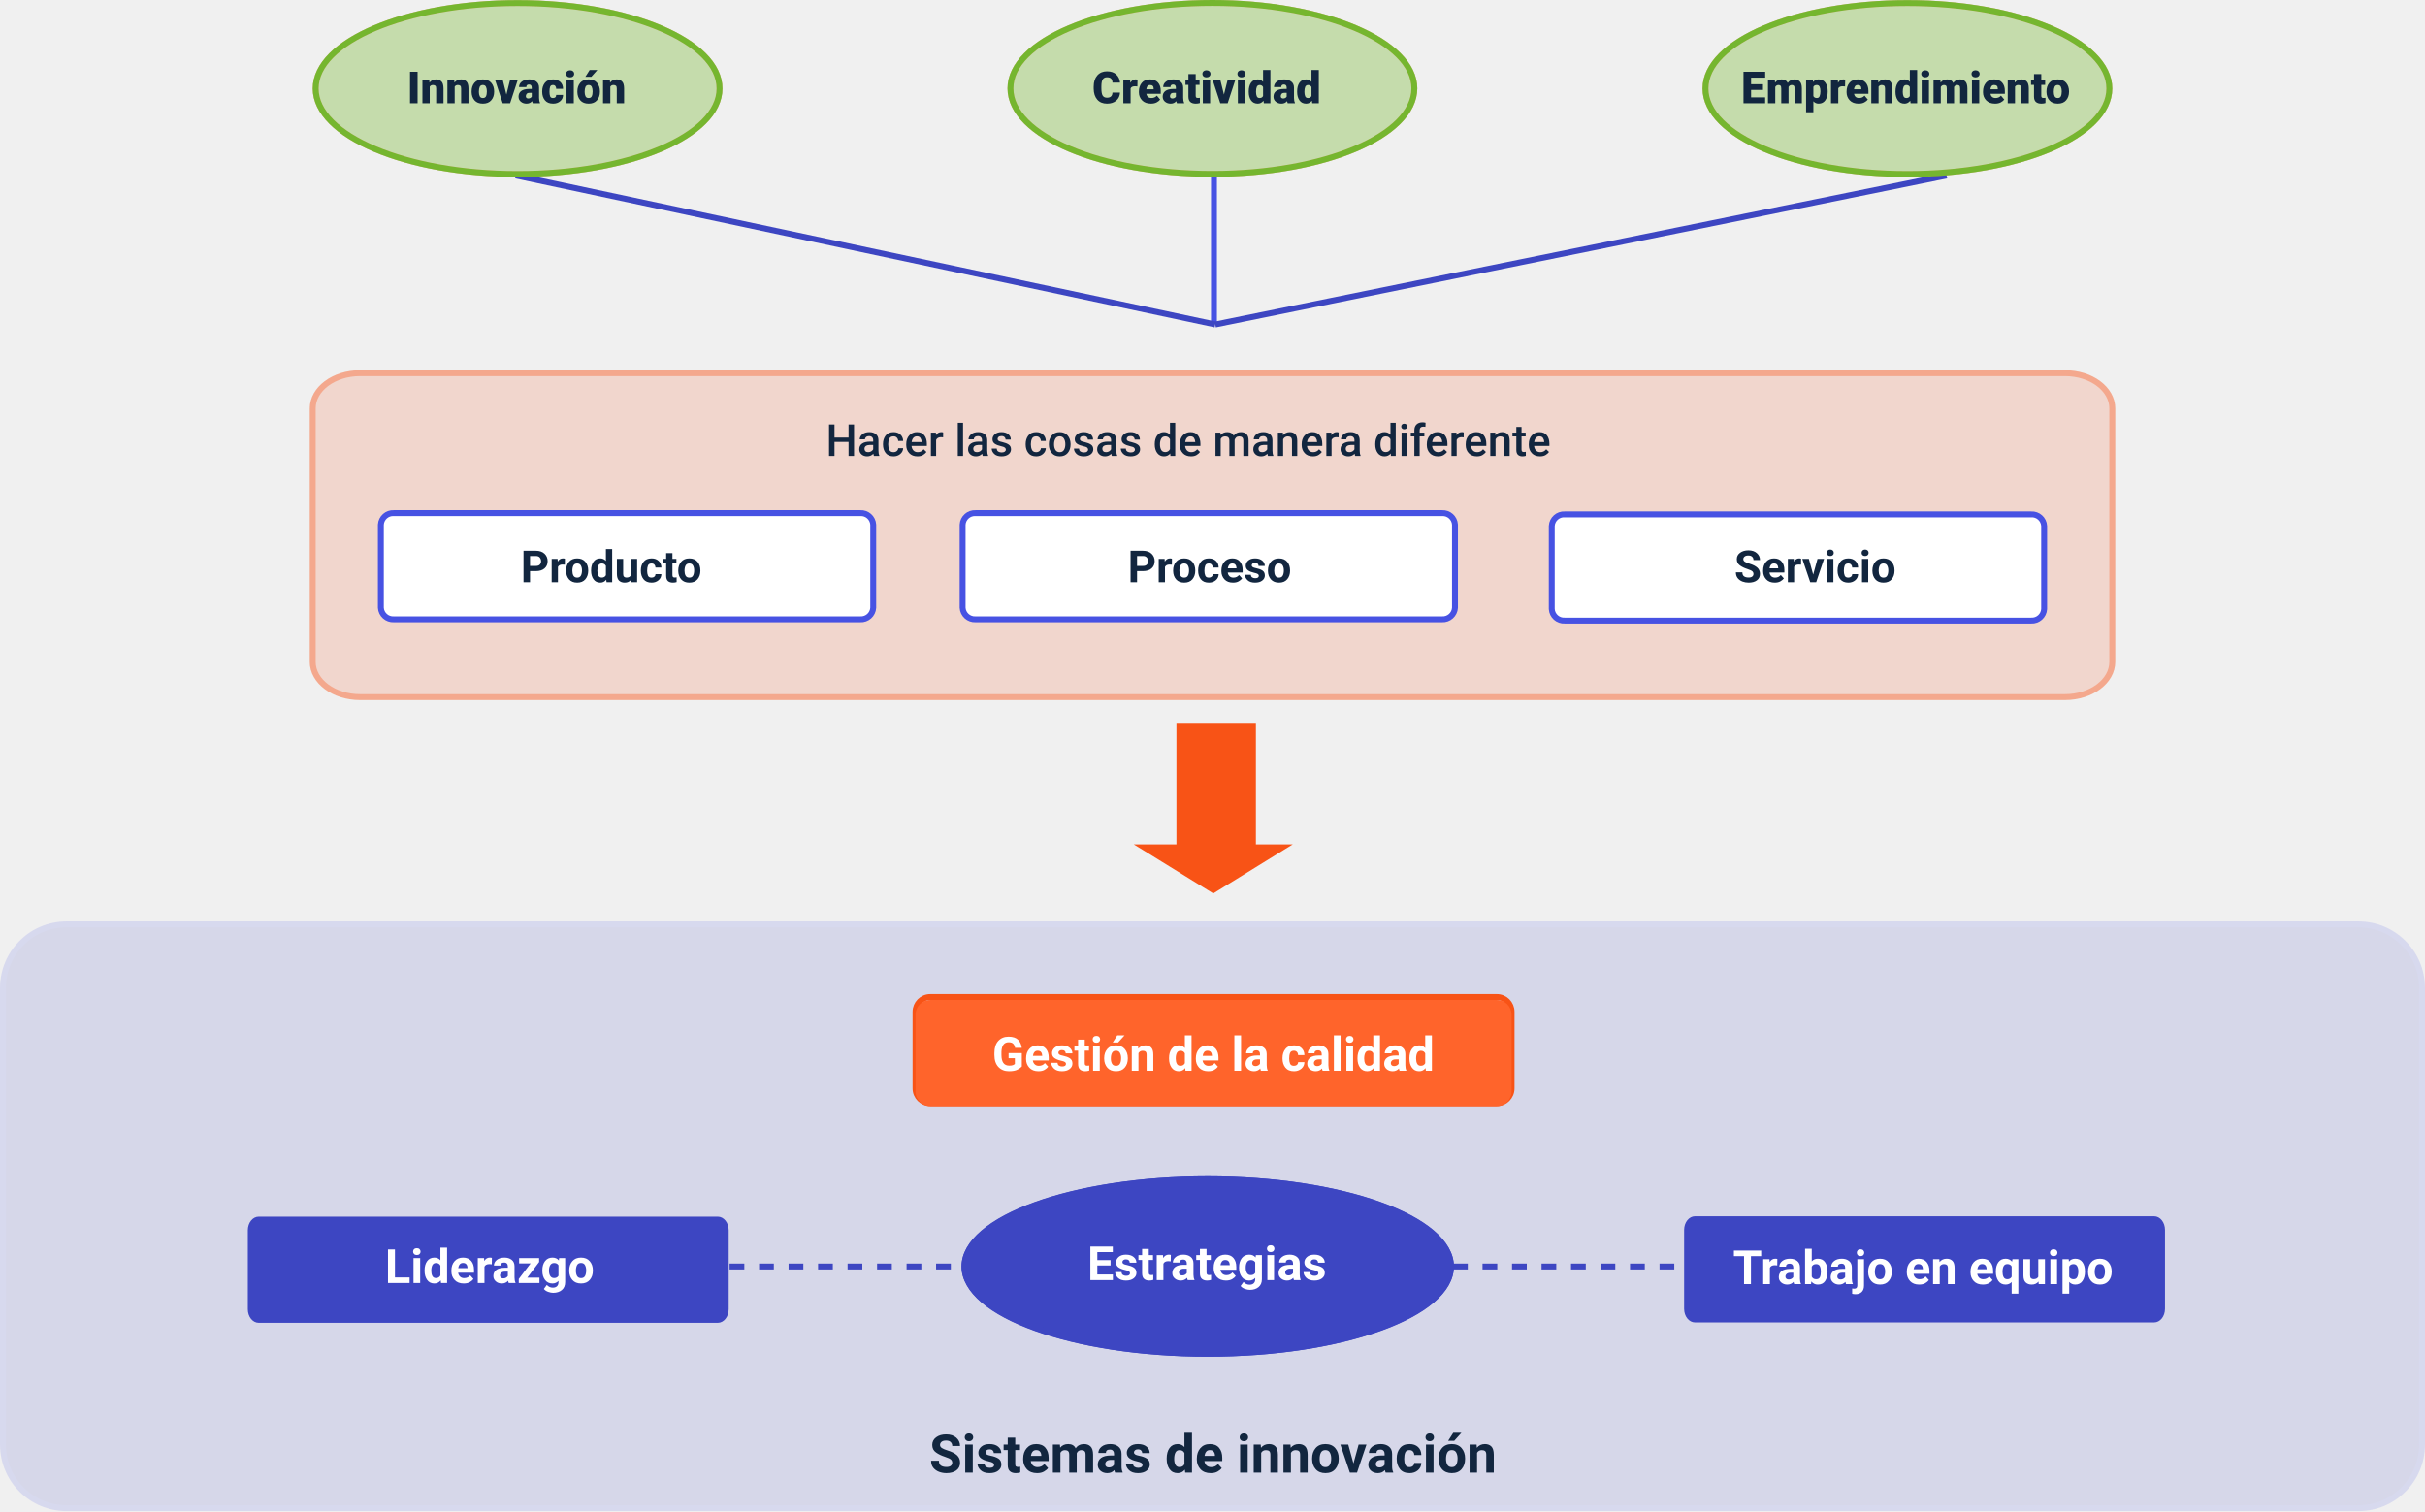
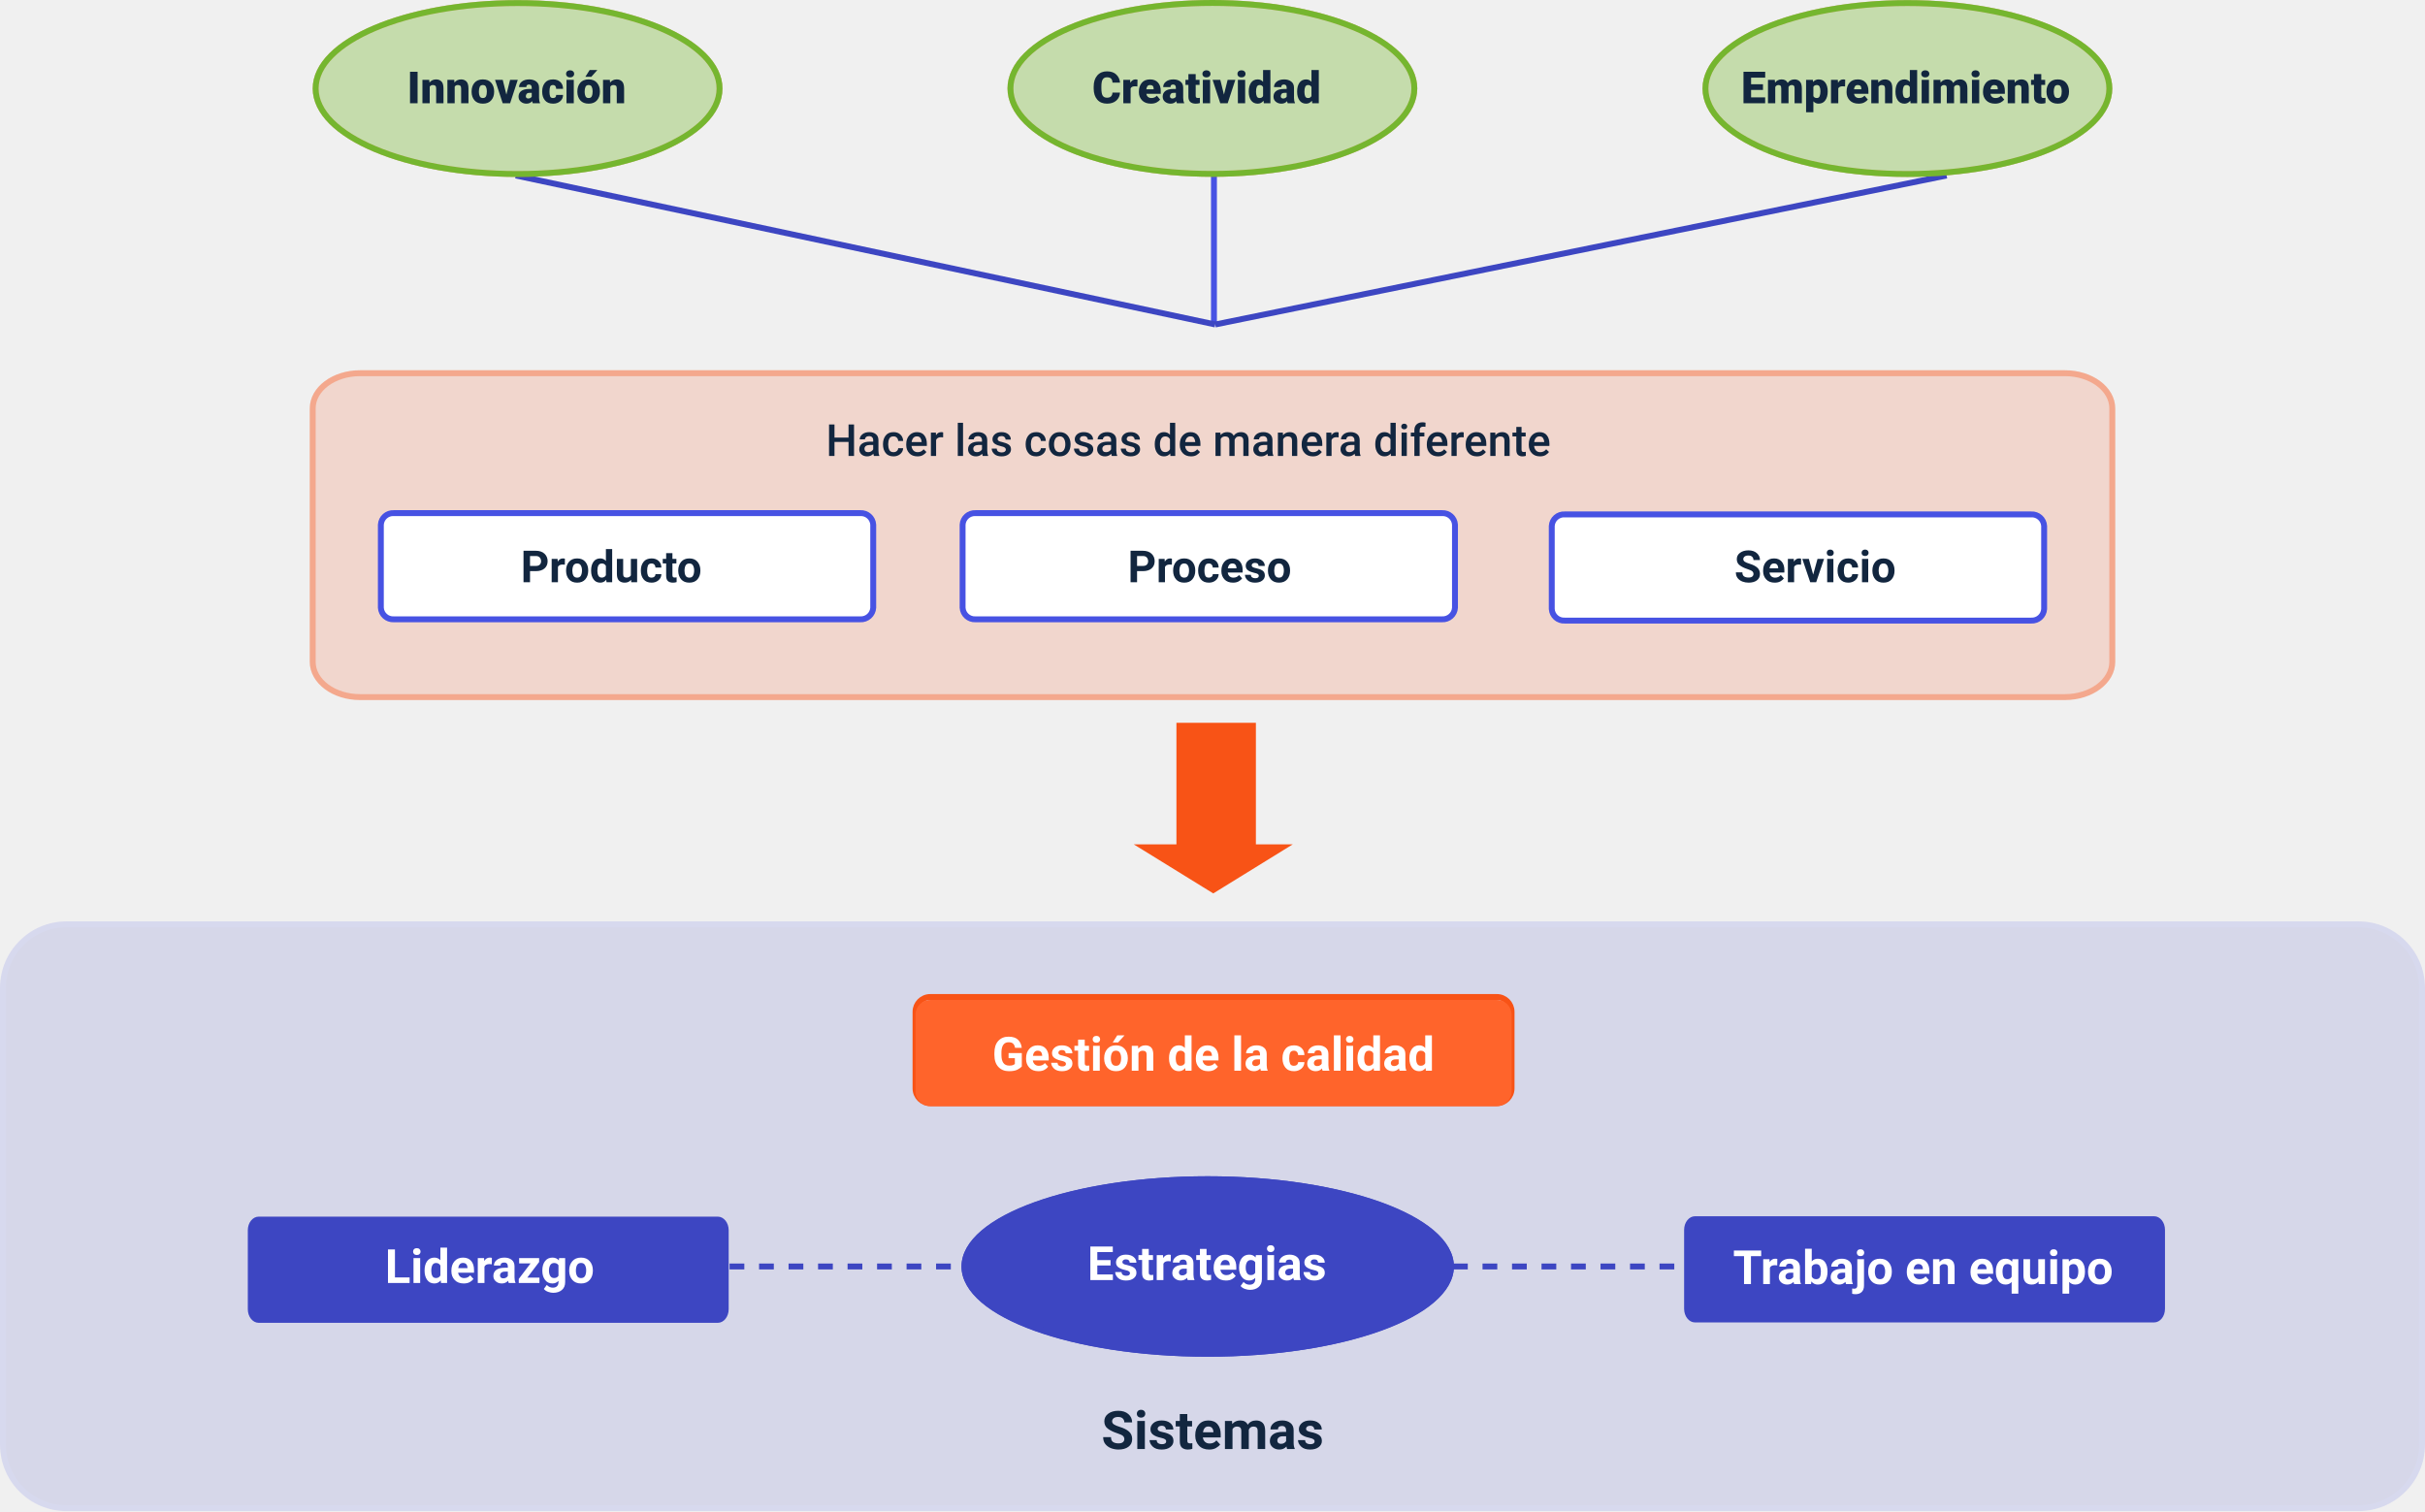
<svg xmlns="http://www.w3.org/2000/svg" width="822" height="512.299" viewBox="0 0 822 512.299">
-   <g id="Grupo_112767" data-name="Grupo 112767" transform="translate(-389 -373)">
+   <g id="Grupo_112867" data-name="Grupo 112867" transform="translate(-389 -373)">
    <path id="Trazado_160208" data-name="Trazado 160208" d="M55.667,23.425,41.209,0V9.976H0V34.911H41.209V46.85Z" transform="translate(823.685 619.044) rotate(90)" fill="#f85316" stroke="#f85316" stroke-miterlimit="10" stroke-width="2" />
    <line id="Línea_248" data-name="Línea 248" y2="50.604" transform="translate(800.493 431.988)" fill="#fff" stroke="#4752e3" stroke-miterlimit="10" stroke-width="2" />
    <g id="Grupo_112180" data-name="Grupo 112180" transform="translate(495 499.523)" opacity="0.163">
      <path id="Trazado_160205" data-name="Trazado 160205" d="M16.053,0H593.947C602.813,0,610,5.346,610,11.94V97.865c0,6.594-7.187,11.94-16.053,11.94H16.053C7.187,109.805,0,104.459,0,97.865V11.94C0,5.346,7.187,0,16.053,0Z" transform="translate(0)" fill="#f85316" stroke="#f85316" stroke-width="2" />
    </g>
    <text id="Hacer_las_cosas_de_manera_diferente" data-name="Hacer las cosas de manera diferente" transform="translate(668.928 527.578)" fill="#12263f" font-size="15" font-family="Roboto-Medium, Roboto" font-weight="500">
      <tspan x="0" y="0">Hacer las cosas de manera diferente</tspan>
    </text>
    <g id="Grupo_112177" data-name="Grupo 112177" transform="translate(518.097 546.959)">
      <path id="Trazado_160205-2" data-name="Trazado 160205" d="M4.392,0H162.512A4.174,4.174,0,0,1,166.9,3.915V32.085A4.174,4.174,0,0,1,162.512,36H4.392A4.174,4.174,0,0,1,0,32.085V3.915A4.174,4.174,0,0,1,4.392,0Z" fill="#fff" stroke="#4752e3" stroke-width="2" />
    </g>
    <g id="Grupo_112178" data-name="Grupo 112178" transform="translate(715.292 546.959)">
      <path id="Trazado_160205-3" data-name="Trazado 160205" d="M4.392,0H162.512A4.174,4.174,0,0,1,166.9,3.915V32.085A4.174,4.174,0,0,1,162.512,36H4.392A4.174,4.174,0,0,1,0,32.085V3.915A4.174,4.174,0,0,1,4.392,0Z" fill="#fff" stroke="#4752e3" stroke-width="2" />
    </g>
    <g id="Grupo_112179" data-name="Grupo 112179" transform="translate(915 547.392)">
      <path id="Trazado_160205-4" data-name="Trazado 160205" d="M4.392,0H162.512A4.174,4.174,0,0,1,166.9,3.915V32.085A4.174,4.174,0,0,1,162.512,36H4.392A4.174,4.174,0,0,1,0,32.085V3.915A4.174,4.174,0,0,1,4.392,0Z" fill="#fff" stroke="#4752e3" stroke-width="2" />
    </g>
    <text id="Producto" transform="translate(565.503 570.392)" fill="#12263f" font-size="15" font-family="Roboto-Bold, Roboto" font-weight="700">
      <tspan x="0" y="0">Producto</tspan>
    </text>
    <text id="Proceso" transform="translate(771.272 570.392)" fill="#12263f" font-size="15" font-family="Roboto-Bold, Roboto" font-weight="700">
      <tspan x="0" y="0">Proceso</tspan>
    </text>
    <text id="Servicio" transform="translate(976.89 570.392)" fill="#12263f" font-size="15" font-family="Roboto-Bold, Roboto" font-weight="700">
      <tspan x="0" y="0">Servicio</tspan>
    </text>
    <g id="Grupo_112183" data-name="Grupo 112183" transform="translate(495 499.523)" opacity="0.35">
      <path id="Trazado_160205-5" data-name="Trazado 160205" d="M16.053,0H593.947C602.813,0,610,5.346,610,11.94V97.865c0,6.594-7.187,11.94-16.053,11.94H16.053C7.187,109.805,0,104.459,0,97.865V11.94C0,5.346,7.187,0,16.053,0Z" transform="translate(0)" fill="none" stroke="#f85316" stroke-width="2" />
    </g>
    <path id="Trazado_160205-6" data-name="Trazado 160205" d="M21.579,0H798.421A21.551,21.551,0,0,1,820,21.522V176.409a21.551,21.551,0,0,1-21.579,21.522H21.579A21.551,21.551,0,0,1,0,176.409V21.522A21.551,21.551,0,0,1,21.579,0Z" transform="translate(390 686.367)" fill="#3d46c2" stroke="#4752e3" stroke-width="2" opacity="0.148" />
-     <text id="Sistemas_de_innovación" data-name="Sistemas de innovación" transform="translate(704 872.253)" fill="#12263f" font-size="18" font-family="Roboto-Bold, Roboto" font-weight="700">
-       <tspan x="0" y="0">Sistemas de innovación</tspan>
+     <text id="Sistemas" transform="translate(762.333 864.253)" fill="#12263f" font-size="18" font-family="Roboto-Bold, Roboto" font-weight="700">
+       <tspan x="0" y="0">Sistemas</tspan>
    </text>
    <path id="Trazado_158075" data-name="Trazado 158075" d="M3.688,0H159.312C161.349,0,163,2.066,163,4.615V31.385c0,2.549-1.651,4.615-3.688,4.615H3.688C1.651,36,0,33.934,0,31.385V4.615C0,2.066,1.651,0,3.688,0Z" transform="translate(473 785.463)" fill="#3d46c2" />
    <path id="Trazado_160212" data-name="Trazado 160212" d="M3.688,0H159.312C161.349,0,163,2.066,163,4.615V31.385c0,2.549-1.651,4.615-3.688,4.615H3.688C1.651,36,0,33.934,0,31.385V4.615C0,2.066,1.651,0,3.688,0Z" transform="translate(959.865 785.332)" fill="#3d46c2" />
    <text id="Liderazgo" transform="translate(519.5 807.963)" fill="#fff" font-size="16" font-family="Roboto-Bold, Roboto" font-weight="700">
      <tspan x="0" y="0">Liderazgo</tspan>
    </text>
    <line id="Línea_251" data-name="Línea 251" x2="78.181" transform="translate(636.301 802.363)" fill="none" stroke="#3d46c2" stroke-width="2" stroke-dasharray="5" />
    <line id="Línea_252" data-name="Línea 252" x2="78.181" transform="translate(881.531 802.363)" fill="none" stroke="#3d46c2" stroke-width="2" stroke-dasharray="5" />
    <text id="Trabajo_en_equipo" data-name="Trabajo en equipo" transform="translate(976.409 808.336)" fill="#fff" font-size="16" font-family="Roboto-Bold, Roboto" font-weight="700">
      <tspan x="0" y="0">Trabajo en equipo</tspan>
    </text>
    <g id="Grupo_112181" data-name="Grupo 112181" transform="translate(714.921 771.77)">
      <g id="Elipse_5383" data-name="Elipse 5383" transform="translate(-0.001 0.001)" fill="#3d46c2" stroke="#3d46c2" stroke-width="2">
        <ellipse cx="83.452" cy="30.593" rx="83.452" ry="30.593" stroke="none" />
        <ellipse cx="83.452" cy="30.593" rx="82.452" ry="29.593" fill="none" />
      </g>
    </g>
    <text id="Estrategias" transform="translate(757.579 806.963)" fill="#fff" font-size="16" font-family="Roboto-Bold, Roboto" font-weight="700">
      <tspan x="0" y="0">Estrategias</tspan>
    </text>
    <rect id="Rectángulo_40700" data-name="Rectángulo 40700" width="202.041" height="36" rx="5" transform="translate(699.334 711.001)" fill="none" stroke="#f85316" stroke-miterlimit="10" stroke-width="2" />
    <rect id="Rectángulo_40699" data-name="Rectángulo 40699" width="202.041" height="36" rx="5" transform="translate(699.333 712)" fill="#ff642b" />
    <text id="Gestión_de_la_calidad" data-name="Gestión de la calidad" transform="translate(725.333 736)" fill="#fff" font-size="16" font-family="Roboto-Bold, Roboto" font-weight="700">
      <tspan x="0" y="0">Gestión de la calidad</tspan>
    </text>
    <line id="Línea_249" data-name="Línea 249" x1="237.101" y1="50.505" transform="translate(563.833 432.5)" fill="none" stroke="#3d46c2" stroke-width="2" />
    <line id="Línea_250" data-name="Línea 250" y1="50.505" x2="247.898" transform="translate(800.935 432.5)" fill="none" stroke="#3d46c2" stroke-width="2" />
    <g id="Grupo_112174" data-name="Grupo 112174" transform="translate(494.999 373.041)">
      <g id="Elipse_5381" data-name="Elipse 5381" transform="translate(0 0.001)" fill="#75b62f" stroke="#f85316" stroke-width="2" opacity="0.35">
        <ellipse cx="69.45" cy="29.973" rx="69.45" ry="29.973" stroke="none" />
        <ellipse cx="69.45" cy="29.973" rx="68.45" ry="28.973" fill="none" />
      </g>
      <g id="Elipse_5383-2" data-name="Elipse 5383" transform="translate(0 0.001)" fill="none" stroke="#75b62f" stroke-width="2">
        <ellipse cx="69.45" cy="29.973" rx="69.45" ry="29.973" stroke="none" />
        <ellipse cx="69.45" cy="29.973" rx="68.45" ry="28.973" fill="none" />
      </g>
    </g>
    <g id="Grupo_112187" data-name="Grupo 112187" transform="translate(730.515 372.999)">
      <g id="Elipse_5381-2" data-name="Elipse 5381" transform="translate(0 0.001)" fill="#75b62f" stroke="#f85316" stroke-width="2" opacity="0.35">
        <ellipse cx="69.45" cy="29.973" rx="69.45" ry="29.973" stroke="none" />
        <ellipse cx="69.45" cy="29.973" rx="68.45" ry="28.973" fill="none" />
      </g>
      <g id="Elipse_5383-3" data-name="Elipse 5383" transform="translate(0 0.001)" fill="none" stroke="#75b62f" stroke-width="2">
        <ellipse cx="69.45" cy="29.973" rx="69.45" ry="29.973" stroke="none" />
        <ellipse cx="69.45" cy="29.973" rx="68.45" ry="28.973" fill="none" />
      </g>
    </g>
    <g id="Grupo_112188" data-name="Grupo 112188" transform="translate(966.1 373.041)">
      <g id="Elipse_5381-3" data-name="Elipse 5381" transform="translate(0 0.001)" fill="#75b62f" stroke="#f85316" stroke-width="2" opacity="0.35">
        <ellipse cx="69.45" cy="29.973" rx="69.45" ry="29.973" stroke="none" />
        <ellipse cx="69.45" cy="29.973" rx="68.45" ry="28.973" fill="none" />
      </g>
      <g id="Elipse_5383-4" data-name="Elipse 5383" transform="translate(0 0.001)" fill="none" stroke="#75b62f" stroke-width="2">
        <ellipse cx="69.45" cy="29.973" rx="69.45" ry="29.973" stroke="none" />
        <ellipse cx="69.45" cy="29.973" rx="68.45" ry="28.973" fill="none" />
      </g>
    </g>
    <text id="Innovación" transform="translate(526.999 408)" fill="#12263f" font-size="15" font-family="Roboto-Black, Roboto" font-weight="800">
      <tspan x="0" y="0">Innovación</tspan>
    </text>
    <text id="Creatividad" transform="translate(759.208 408)" fill="#12263f" font-size="15" font-family="Roboto-Black, Roboto" font-weight="800">
      <tspan x="0" y="0">Creatividad</tspan>
    </text>
    <text id="Emprendimiento" transform="translate(979.176 408)" fill="#12263f" font-size="15" font-family="Roboto-Black, Roboto" font-weight="800">
      <tspan x="0" y="0">Emprendimiento</tspan>
    </text>
  </g>
</svg>
